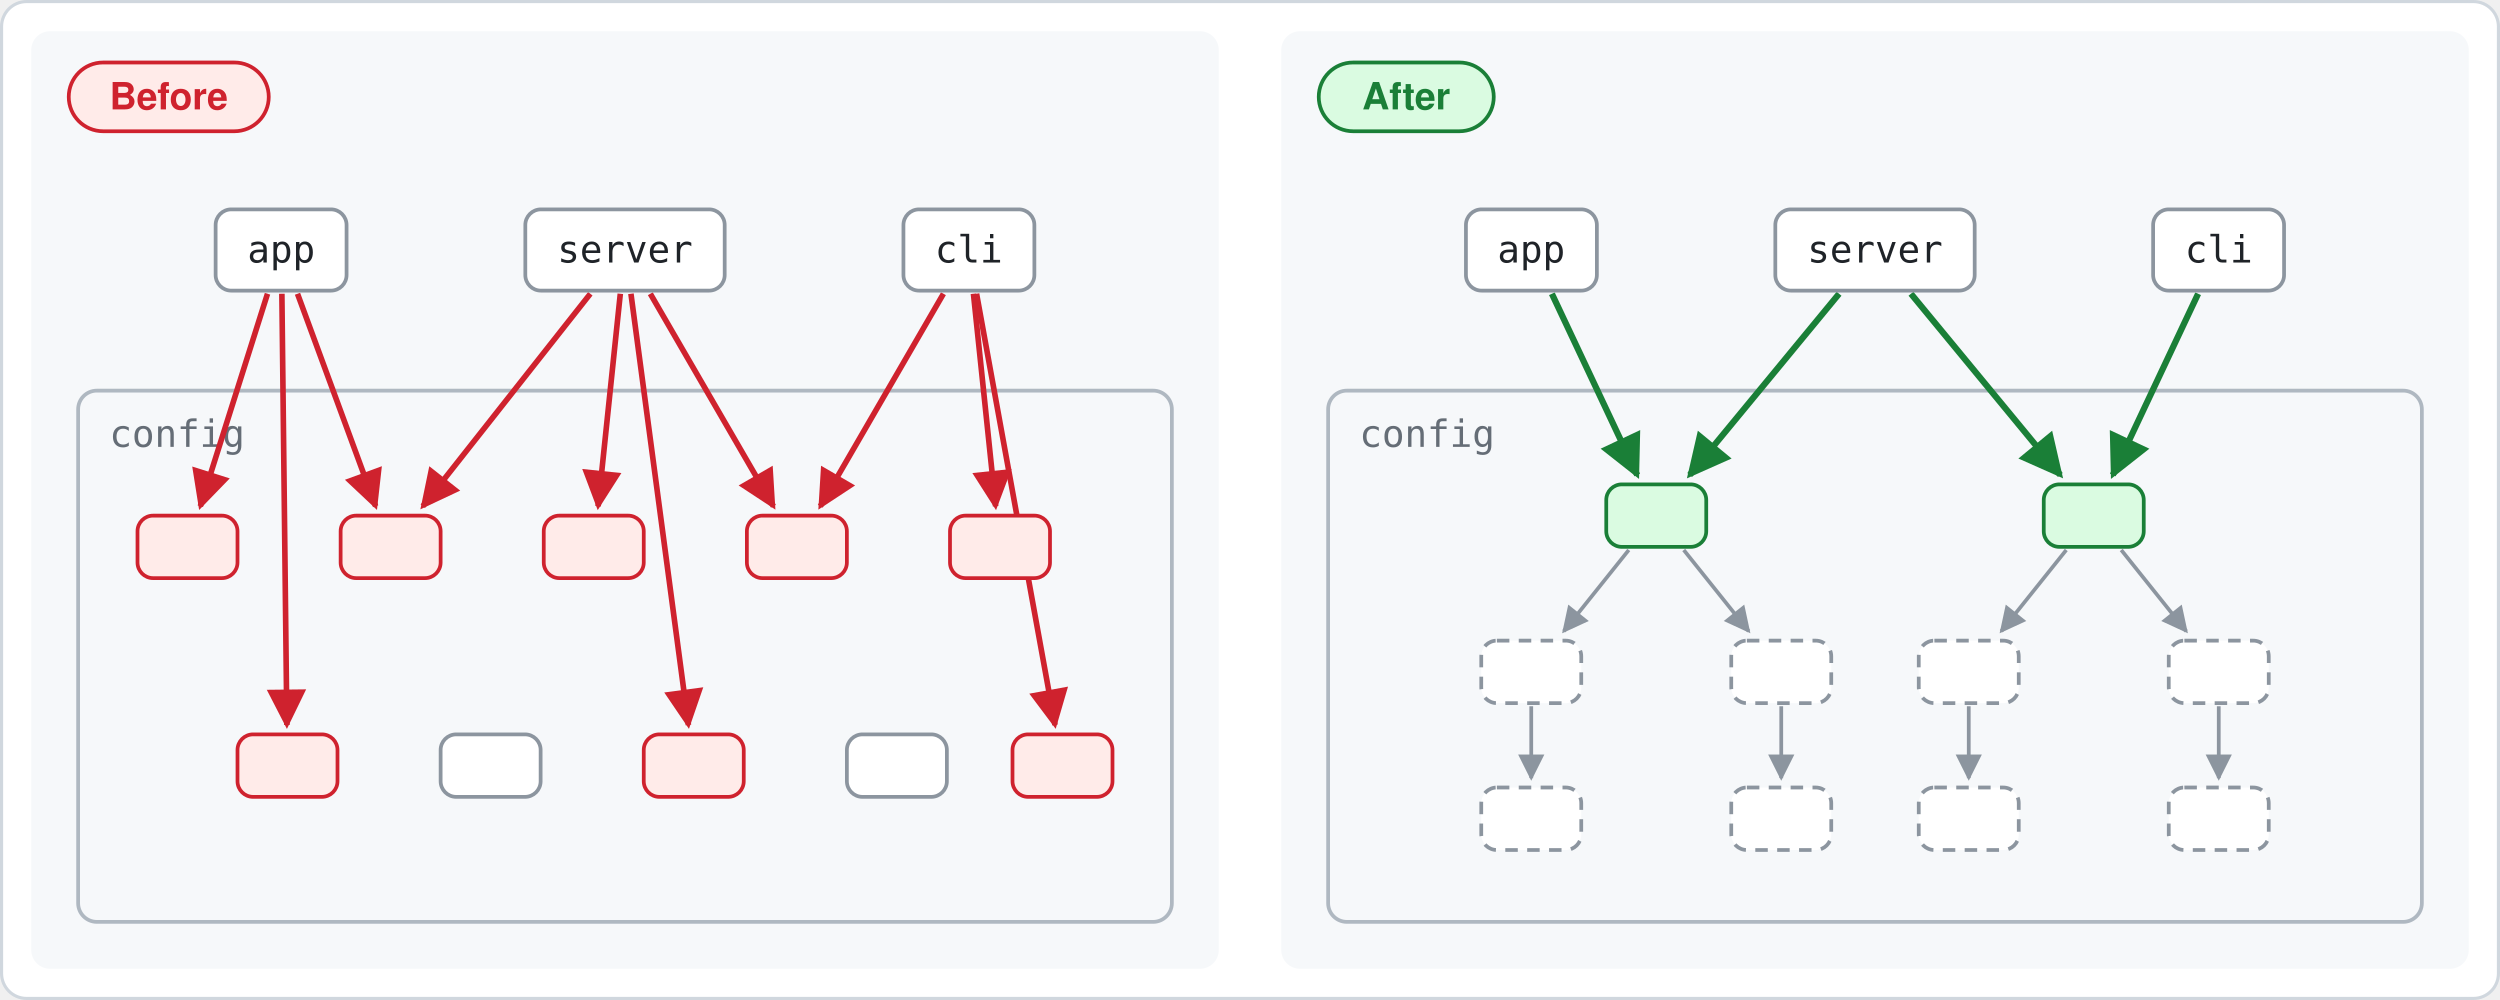
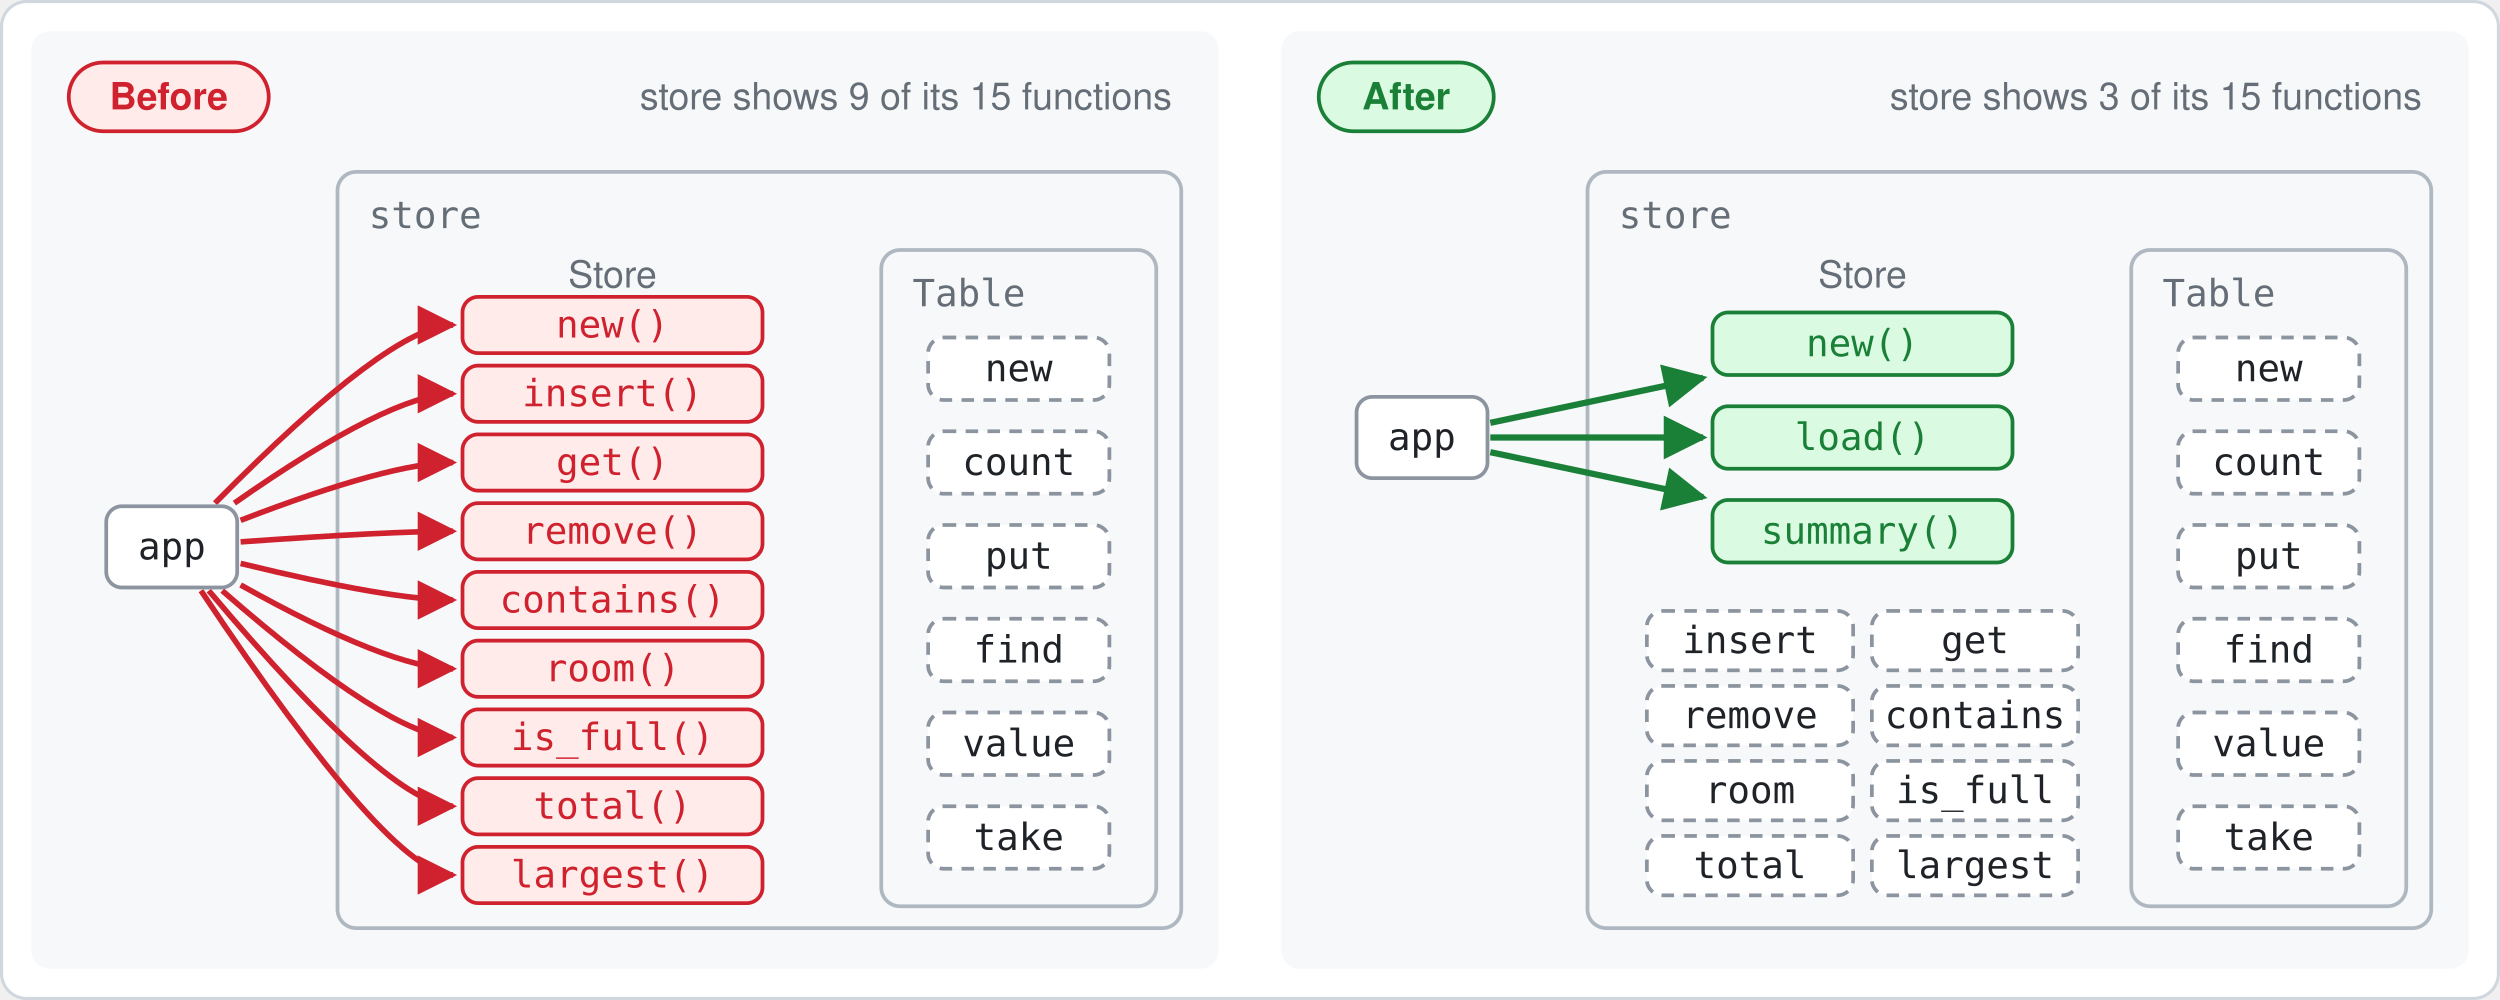
- <svg xmlns="http://www.w3.org/2000/svg" viewBox="0 0 800 320" width="800" height="320" role="img" aria-label="shallow-module: before, callers use 8 of 10 functions; after, they use 2 entry points over a tree of hidden functions">
+ <svg xmlns="http://www.w3.org/2000/svg" viewBox="0 0 800 320" width="800" height="320" role="img" aria-label="shallow-module: before, app calls 9 of the 15 functions of store; after, it calls new, load and summary, and the rest are hidden behind them">
  <style>
    text { font-family: -apple-system, BlinkMacSystemFont, "Segoe UI", Helvetica, Arial, sans-serif; font-size: 13px; fill: #1f2328; }
    .mono { font-family: ui-monospace, SFMono-Regular, Menlo, Consolas, monospace; font-size: 12px; }
    .small { font-size: 12px; }
+     .code { font-size: 11px; }
    .muted { fill: #656d76; }
    .bold { font-weight: 600; }
    .canvas { fill: #ffffff; stroke: #d0d7de; }
    .panel { fill: #f6f8fa; }
    .mod { fill: #ffffff; stroke: #8c959f; stroke-width: 1.2; }
    .box { fill: none; stroke: #afb8c1; stroke-width: 1.2; }
    .private { fill: #ffffff; stroke: #8c959f; stroke-width: 1.2; stroke-dasharray: 4 3; }
    .tree { stroke: #afb8c1; stroke-width: 1.5; fill: none; }
    .edge { stroke: #57606a; stroke-width: 1.5; fill: none; }
    .thin { stroke: #8c959f; stroke-width: 1.2; fill: none; }
    .bad { stroke: #cf222e; stroke-width: 1.8; fill: none; }
    .good { stroke: #1a7f37; stroke-width: 2; fill: none; }
    .badtext { fill: #cf222e; }
    .goodtext { fill: #1a7f37; }
    .badbox { fill: #ffebe9; stroke: #cf222e; stroke-width: 1.2; }
    .goodbox { fill: #dafbe1; stroke: #1a7f37; stroke-width: 1.2; }
    .tip-n { fill: #57606a; } .tip-t { fill: #8c959f; } .tip-b { fill: #cf222e; } .tip-g { fill: #1a7f37; }
    @media (prefers-color-scheme: dark) {
      text { fill: #e6edf3; }
      .muted { fill: #8d96a0; }
      .canvas { fill: #0d1117; stroke: #30363d; }
      .panel { fill: #161b22; }
      .mod, .private { fill: #0d1117; stroke: #6e7681; }
      .box, .tree { stroke: #484f58; }
      .edge { stroke: #8d96a0; }
      .thin { stroke: #6e7681; }
      .bad { stroke: #f85149; }
      .good { stroke: #3fb950; }
      .badtext { fill: #f85149; }
      .goodtext { fill: #3fb950; }
      .badbox { fill: #3c1618; stroke: #f85149; }
      .goodbox { fill: #12261e; stroke: #3fb950; }
      .tip-n { fill: #8d96a0; } .tip-t { fill: #6e7681; } .tip-b { fill: #f85149; } .tip-g { fill: #3fb950; }
    }
  </style>
  <defs>
    <marker id="n" viewBox="0 0 10 10" refX="9" refY="5" markerWidth="7" markerHeight="7" orient="auto">
      <path d="M0,0 L10,5 L0,10 z" class="tip-n" />
    </marker>
    <marker id="t" viewBox="0 0 10 10" refX="9" refY="5" markerWidth="7" markerHeight="7" orient="auto">
      <path d="M0,0 L10,5 L0,10 z" class="tip-t" />
    </marker>
    <marker id="b" viewBox="0 0 10 10" refX="9" refY="5" markerWidth="7" markerHeight="7" orient="auto">
      <path d="M0,0 L10,5 L0,10 z" class="tip-b" />
    </marker>
    <marker id="g" viewBox="0 0 10 10" refX="9" refY="5" markerWidth="7" markerHeight="7" orient="auto">
      <path d="M0,0 L10,5 L0,10 z" class="tip-g" />
    </marker>
  </defs>
  <rect class="canvas" x="0.5" y="0.5" width="799" height="319" rx="8" />
  <rect class="panel" x="10" y="10" width="380" height="300" rx="6" />
  <rect class="panel" x="410" y="10" width="380" height="300" rx="6" />
  <rect class="badbox" x="22" y="20" width="64" height="22" rx="11" />
  <text class="bold small badtext" x="54" y="35" text-anchor="middle">Before</text>
  <rect class="goodbox" x="422" y="20" width="56" height="22" rx="11" />
  <text class="bold small goodtext" x="450" y="35" text-anchor="middle">After</text>
-   <rect class="box" x="25" y="125" width="350" height="170" rx="6" />
-   <text class="mono muted" x="35" y="143">config</text>
-   <path class="bad" d="M85.6,94.0 L64.1,162.0" marker-end="url(#b)" />
-   <path class="bad" d="M95.2,94.0 L120.2,162.0" marker-end="url(#b)" />
-   <path class="bad" d="M90.2,94.0 L91.8,232.0" marker-end="url(#b)" />
-   <path class="bad" d="M188.9,94.0 L135.3,162.0" marker-end="url(#b)" />
-   <path class="bad" d="M198.5,94.0 L191.4,162.0" marker-end="url(#b)" />
-   <path class="bad" d="M208.1,94.0 L247.5,162.0" marker-end="url(#b)" />
-   <path class="bad" d="M201.9,94.0 L220.3,232.0" marker-end="url(#b)" />
-   <path class="bad" d="M301.9,94.0 L262.5,162.0" marker-end="url(#b)" />
-   <path class="bad" d="M311.5,94.0 L318.6,162.0" marker-end="url(#b)" />
-   <path class="bad" d="M312.5,94.0 L337.6,232.0" marker-end="url(#b)" />
-   <rect class="mod" x="69.0" y="67.0" width="41.9" height="26" rx="5" />
-   <text class="mono" x="90.0" y="84" text-anchor="middle">app</text>
-   <rect class="mod" x="168.1" y="67.0" width="63.8" height="26" rx="5" />
-   <text class="mono" x="200.0" y="84" text-anchor="middle">server</text>
-   <rect class="mod" x="289.1" y="67.0" width="41.9" height="26" rx="5" />
-   <text class="mono" x="310.0" y="84" text-anchor="middle">cli</text>
-   <rect class="badbox" x="44.0" y="165.0" width="32.0" height="20" rx="5" />
-   <rect class="badbox" x="109.0" y="165.0" width="32.0" height="20" rx="5" />
-   <rect class="badbox" x="174.0" y="165.0" width="32.0" height="20" rx="5" />
-   <rect class="badbox" x="239.0" y="165.0" width="32.0" height="20" rx="5" />
-   <rect class="badbox" x="304.0" y="165.0" width="32.0" height="20" rx="5" />
-   <rect class="badbox" x="76.0" y="235.0" width="32.0" height="20" rx="5" />
-   <rect class="mod" x="141.0" y="235.0" width="32.0" height="20" rx="5" />
-   <rect class="badbox" x="206.0" y="235.0" width="32.0" height="20" rx="5" />
-   <rect class="mod" x="271.0" y="235.0" width="32.0" height="20" rx="5" />
-   <rect class="badbox" x="324.0" y="235.0" width="32.0" height="20" rx="5" />
-   <rect class="box" x="425" y="125" width="350" height="170" rx="6" />
-   <text class="mono muted" x="435" y="143">config</text>
-   <path class="good" d="M496.6,94.0 L523.9,152.0" marker-end="url(#g)" />
-   <path class="good" d="M588.5,94.0 L540.7,152.0" marker-end="url(#g)" />
-   <path class="good" d="M611.5,94.0 L659.3,152.0" marker-end="url(#g)" />
-   <path class="good" d="M703.4,94.0 L676.1,152.0" marker-end="url(#g)" />
-   <path class="thin" d="M521.2,176.0 L500.4,202.0" marker-end="url(#t)" />
-   <path class="thin" d="M538.8,176.0 L559.6,202.0" marker-end="url(#t)" />
-   <path class="thin" d="M661.2,176.0 L640.4,202.0" marker-end="url(#t)" />
-   <path class="thin" d="M678.8,176.0 L699.6,202.0" marker-end="url(#t)" />
-   <path class="thin" d="M490.0,226.0 L490.0,249.0" marker-end="url(#t)" />
-   <path class="thin" d="M570.0,226.0 L570.0,249.0" marker-end="url(#t)" />
-   <path class="thin" d="M630.0,226.0 L630.0,249.0" marker-end="url(#t)" />
-   <path class="thin" d="M710.0,226.0 L710.0,249.0" marker-end="url(#t)" />
-   <rect class="mod" x="469.1" y="67.0" width="41.9" height="26" rx="5" />
-   <text class="mono" x="490.0" y="84" text-anchor="middle">app</text>
-   <rect class="mod" x="568.1" y="67.0" width="63.8" height="26" rx="5" />
-   <text class="mono" x="600.0" y="84" text-anchor="middle">server</text>
-   <rect class="mod" x="689.0" y="67.0" width="41.9" height="26" rx="5" />
-   <text class="mono" x="710.0" y="84" text-anchor="middle">cli</text>
-   <rect class="goodbox" x="514.0" y="155.0" width="32.0" height="20" rx="5" />
-   <rect class="goodbox" x="654.0" y="155.0" width="32.0" height="20" rx="5" />
-   <rect class="private" x="474.0" y="205.0" width="32.0" height="20" rx="5" />
-   <rect class="private" x="554.0" y="205.0" width="32.0" height="20" rx="5" />
-   <rect class="private" x="614.0" y="205.0" width="32.0" height="20" rx="5" />
-   <rect class="private" x="694.0" y="205.0" width="32.0" height="20" rx="5" />
-   <rect class="private" x="474.0" y="252.0" width="32.0" height="20" rx="5" />
-   <rect class="private" x="554.0" y="252.0" width="32.0" height="20" rx="5" />
-   <rect class="private" x="614.0" y="252.0" width="32.0" height="20" rx="5" />
-   <rect class="private" x="694.0" y="252.0" width="32.0" height="20" rx="5" />
+   <rect class="box" x="108" y="55" width="270" height="242" rx="6" />
+   <text class="mono muted" x="118" y="73">store</text>
+   <rect class="box" x="282" y="80" width="88" height="210" rx="6" />
+   <text class="mono muted" x="292" y="98">Table</text>
+   <path class="bad" d="M68.8,161.0 Q125,104 145.0,104.0" marker-end="url(#b)" />
+   <path class="bad" d="M75.0,161.0 Q125,126 145.0,126.0" marker-end="url(#b)" />
+   <path class="bad" d="M77.0,166.5 Q125,148 145.0,148.0" marker-end="url(#b)" />
+   <path class="bad" d="M77.0,173.4 Q125,170 145.0,170.0" marker-end="url(#b)" />
+   <path class="bad" d="M77.0,180.3 Q125,192 145.0,192.0" marker-end="url(#b)" />
+   <path class="bad" d="M77.0,187.2 Q125,214 145.0,214.0" marker-end="url(#b)" />
+   <path class="bad" d="M71.1,189.0 Q125,236 145.0,236.0" marker-end="url(#b)" />
+   <path class="bad" d="M66.8,189.0 Q125,258 145.0,258.0" marker-end="url(#b)" />
+   <path class="bad" d="M64.3,189.0 Q125,280 145.0,280.0" marker-end="url(#b)" />
+   <rect class="private" x="297.0" y="108.0" width="58.0" height="20" rx="5" />
+   <text class="mono" x="326.0" y="122" text-anchor="middle">new</text>
+   <rect class="private" x="297.0" y="138.0" width="58.0" height="20" rx="5" />
+   <text class="mono" x="326.0" y="152" text-anchor="middle">count</text>
+   <rect class="private" x="297.0" y="168.0" width="58.0" height="20" rx="5" />
+   <text class="mono" x="326.0" y="182" text-anchor="middle">put</text>
+   <rect class="private" x="297.0" y="198.0" width="58.0" height="20" rx="5" />
+   <text class="mono" x="326.0" y="212" text-anchor="middle">find</text>
+   <rect class="private" x="297.0" y="228.0" width="58.0" height="20" rx="5" />
+   <text class="mono" x="326.0" y="242" text-anchor="middle">value</text>
+   <rect class="private" x="297.0" y="258.0" width="58.0" height="20" rx="5" />
+   <text class="mono" x="326.0" y="272" text-anchor="middle">take</text>
+   <rect class="mod" x="34.0" y="162.0" width="41.9" height="26" rx="5" />
+   <text class="mono" x="55.0" y="179" text-anchor="middle">app</text>
+   <text class="small muted" x="196" y="92" text-anchor="middle">Store</text>
+   <rect class="badbox" x="148.0" y="95.0" width="96.0" height="18" rx="5" />
+   <text class="mono badtext" x="196.0" y="108" text-anchor="middle">new()</text>
+   <rect class="badbox" x="148.0" y="117.0" width="96.0" height="18" rx="5" />
+   <text class="mono badtext" x="196.0" y="130" text-anchor="middle">insert()</text>
+   <rect class="badbox" x="148.0" y="139.0" width="96.0" height="18" rx="5" />
+   <text class="mono badtext" x="196.0" y="152" text-anchor="middle">get()</text>
+   <rect class="badbox" x="148.0" y="161.0" width="96.0" height="18" rx="5" />
+   <text class="mono badtext" x="196.0" y="174" text-anchor="middle">remove()</text>
+   <rect class="badbox" x="148.0" y="183.0" width="96.0" height="18" rx="5" />
+   <text class="mono badtext" x="196.0" y="196" text-anchor="middle">contains()</text>
+   <rect class="badbox" x="148.0" y="205.0" width="96.0" height="18" rx="5" />
+   <text class="mono badtext" x="196.0" y="218" text-anchor="middle">room()</text>
+   <rect class="badbox" x="148.0" y="227.0" width="96.0" height="18" rx="5" />
+   <text class="mono badtext" x="196.0" y="240" text-anchor="middle">is_full()</text>
+   <rect class="badbox" x="148.0" y="249.0" width="96.0" height="18" rx="5" />
+   <text class="mono badtext" x="196.0" y="262" text-anchor="middle">total()</text>
+   <rect class="badbox" x="148.0" y="271.0" width="96.0" height="18" rx="5" />
+   <text class="mono badtext" x="196.0" y="284" text-anchor="middle">largest()</text>
+   <text class="small muted" x="375" y="35" text-anchor="end">store shows 9 of its 15 functions</text>
+   <rect class="box" x="508" y="55" width="270" height="242" rx="6" />
+   <text class="mono muted" x="518" y="73">store</text>
+   <rect class="box" x="682" y="80" width="88" height="210" rx="6" />
+   <text class="mono muted" x="692" y="98">Table</text>
+   <path class="good" d="M476.9,135.3 L545.0,120.9" marker-end="url(#g)" />
+   <path class="good" d="M476.9,140.0 L545.0,140.0" marker-end="url(#g)" />
+   <path class="good" d="M476.9,144.7 L545.0,159.1" marker-end="url(#g)" />
+   <rect class="private" x="697.0" y="108.0" width="58.0" height="20" rx="5" />
+   <text class="mono" x="726.0" y="122" text-anchor="middle">new</text>
+   <rect class="private" x="697.0" y="138.0" width="58.0" height="20" rx="5" />
+   <text class="mono" x="726.0" y="152" text-anchor="middle">count</text>
+   <rect class="private" x="697.0" y="168.0" width="58.0" height="20" rx="5" />
+   <text class="mono" x="726.0" y="182" text-anchor="middle">put</text>
+   <rect class="private" x="697.0" y="198.0" width="58.0" height="20" rx="5" />
+   <text class="mono" x="726.0" y="212" text-anchor="middle">find</text>
+   <rect class="private" x="697.0" y="228.0" width="58.0" height="20" rx="5" />
+   <text class="mono" x="726.0" y="242" text-anchor="middle">value</text>
+   <rect class="private" x="697.0" y="258.0" width="58.0" height="20" rx="5" />
+   <text class="mono" x="726.0" y="272" text-anchor="middle">take</text>
+   <rect class="mod" x="434.1" y="127.0" width="41.9" height="26" rx="5" />
+   <text class="mono" x="455.0" y="144" text-anchor="middle">app</text>
+   <text class="small muted" x="596" y="92" text-anchor="middle">Store</text>
+   <rect class="goodbox" x="548.0" y="100.0" width="96.0" height="20" rx="5" />
+   <text class="mono goodtext" x="596.0" y="114" text-anchor="middle">new()</text>
+   <rect class="goodbox" x="548.0" y="130.0" width="96.0" height="20" rx="5" />
+   <text class="mono goodtext" x="596.0" y="144" text-anchor="middle">load()</text>
+   <rect class="goodbox" x="548.0" y="160.0" width="96.0" height="20" rx="5" />
+   <text class="mono goodtext" x="596.0" y="174" text-anchor="middle">summary()</text>
+   <rect class="private" x="527.0" y="195.5" width="66.0" height="19" rx="5" />
+   <text class="mono" x="560.0" y="209" text-anchor="middle">insert</text>
+   <rect class="private" x="599.0" y="195.5" width="66.0" height="19" rx="5" />
+   <text class="mono" x="632.0" y="209" text-anchor="middle">get</text>
+   <rect class="private" x="527.0" y="219.5" width="66.0" height="19" rx="5" />
+   <text class="mono" x="560.0" y="233" text-anchor="middle">remove</text>
+   <rect class="private" x="599.0" y="219.5" width="66.0" height="19" rx="5" />
+   <text class="mono" x="632.0" y="233" text-anchor="middle">contains</text>
+   <rect class="private" x="527.0" y="243.5" width="66.0" height="19" rx="5" />
+   <text class="mono" x="560.0" y="257" text-anchor="middle">room</text>
+   <rect class="private" x="599.0" y="243.5" width="66.0" height="19" rx="5" />
+   <text class="mono" x="632.0" y="257" text-anchor="middle">is_full</text>
+   <rect class="private" x="527.0" y="267.5" width="66.0" height="19" rx="5" />
+   <text class="mono" x="560.0" y="281" text-anchor="middle">total</text>
+   <rect class="private" x="599.0" y="267.5" width="66.0" height="19" rx="5" />
+   <text class="mono" x="632.0" y="281" text-anchor="middle">largest</text>
+   <text class="small muted" x="775" y="35" text-anchor="end">store shows 3 of its 15 functions</text>
</svg>
